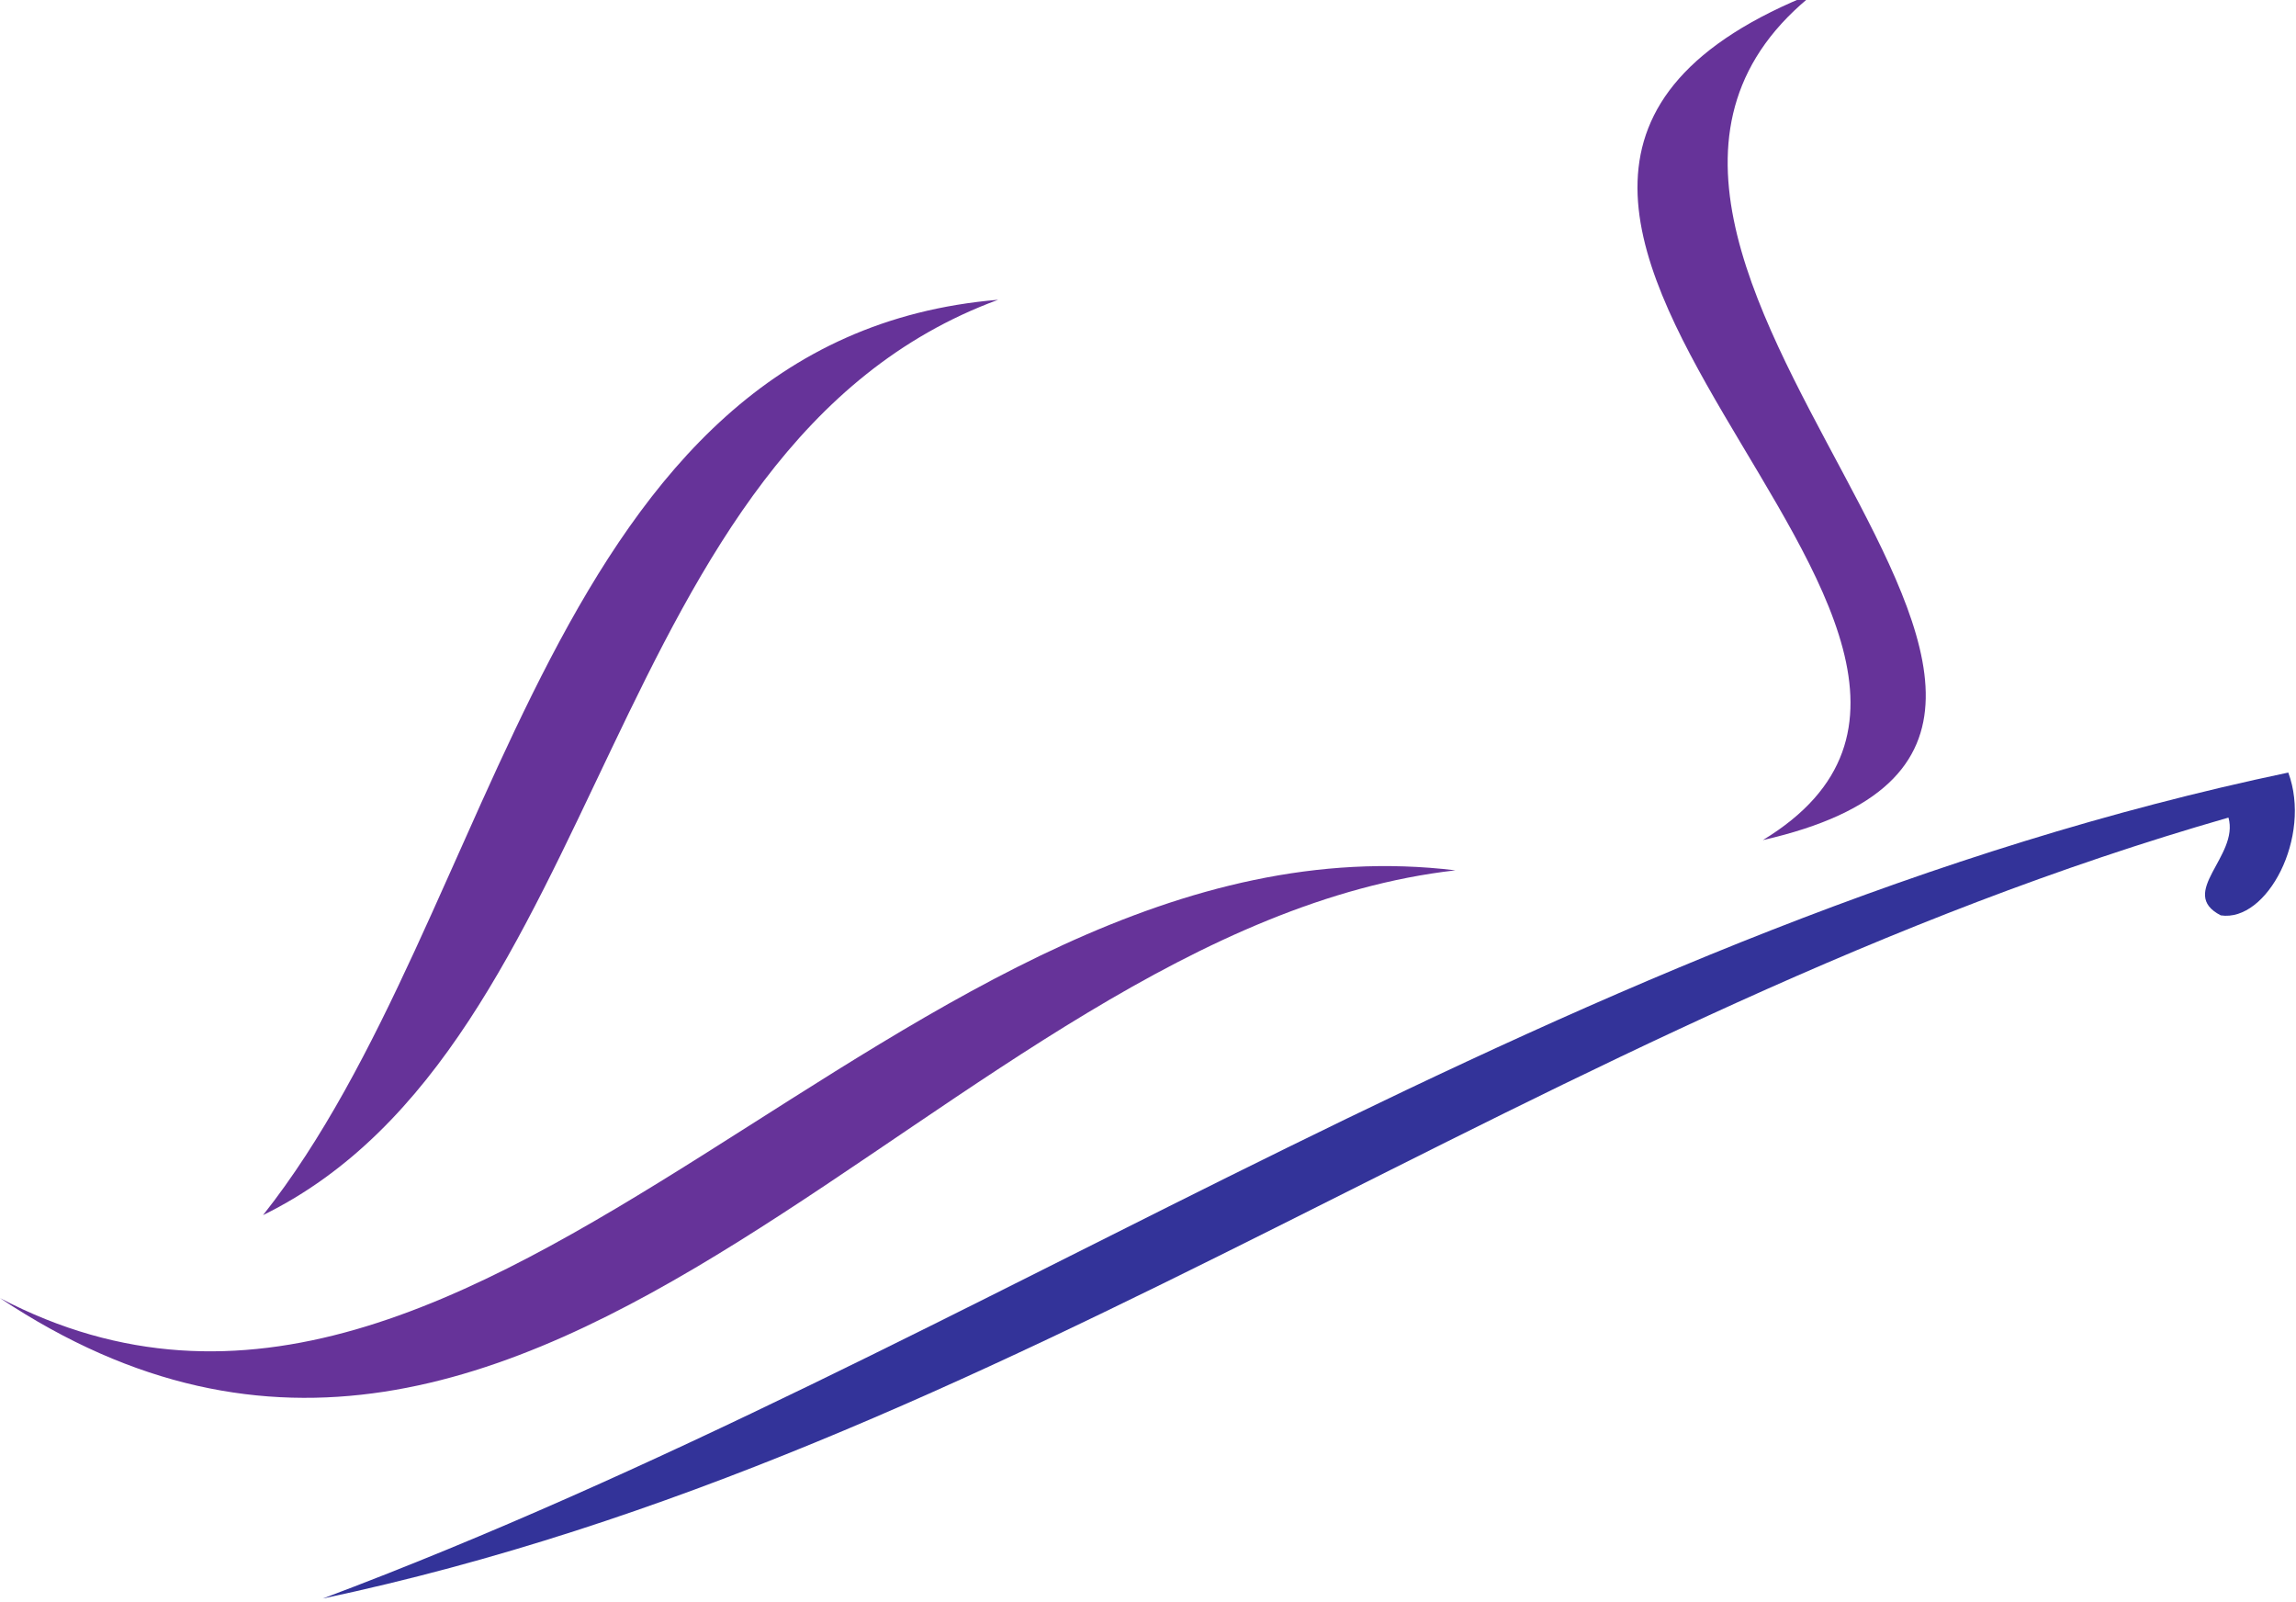
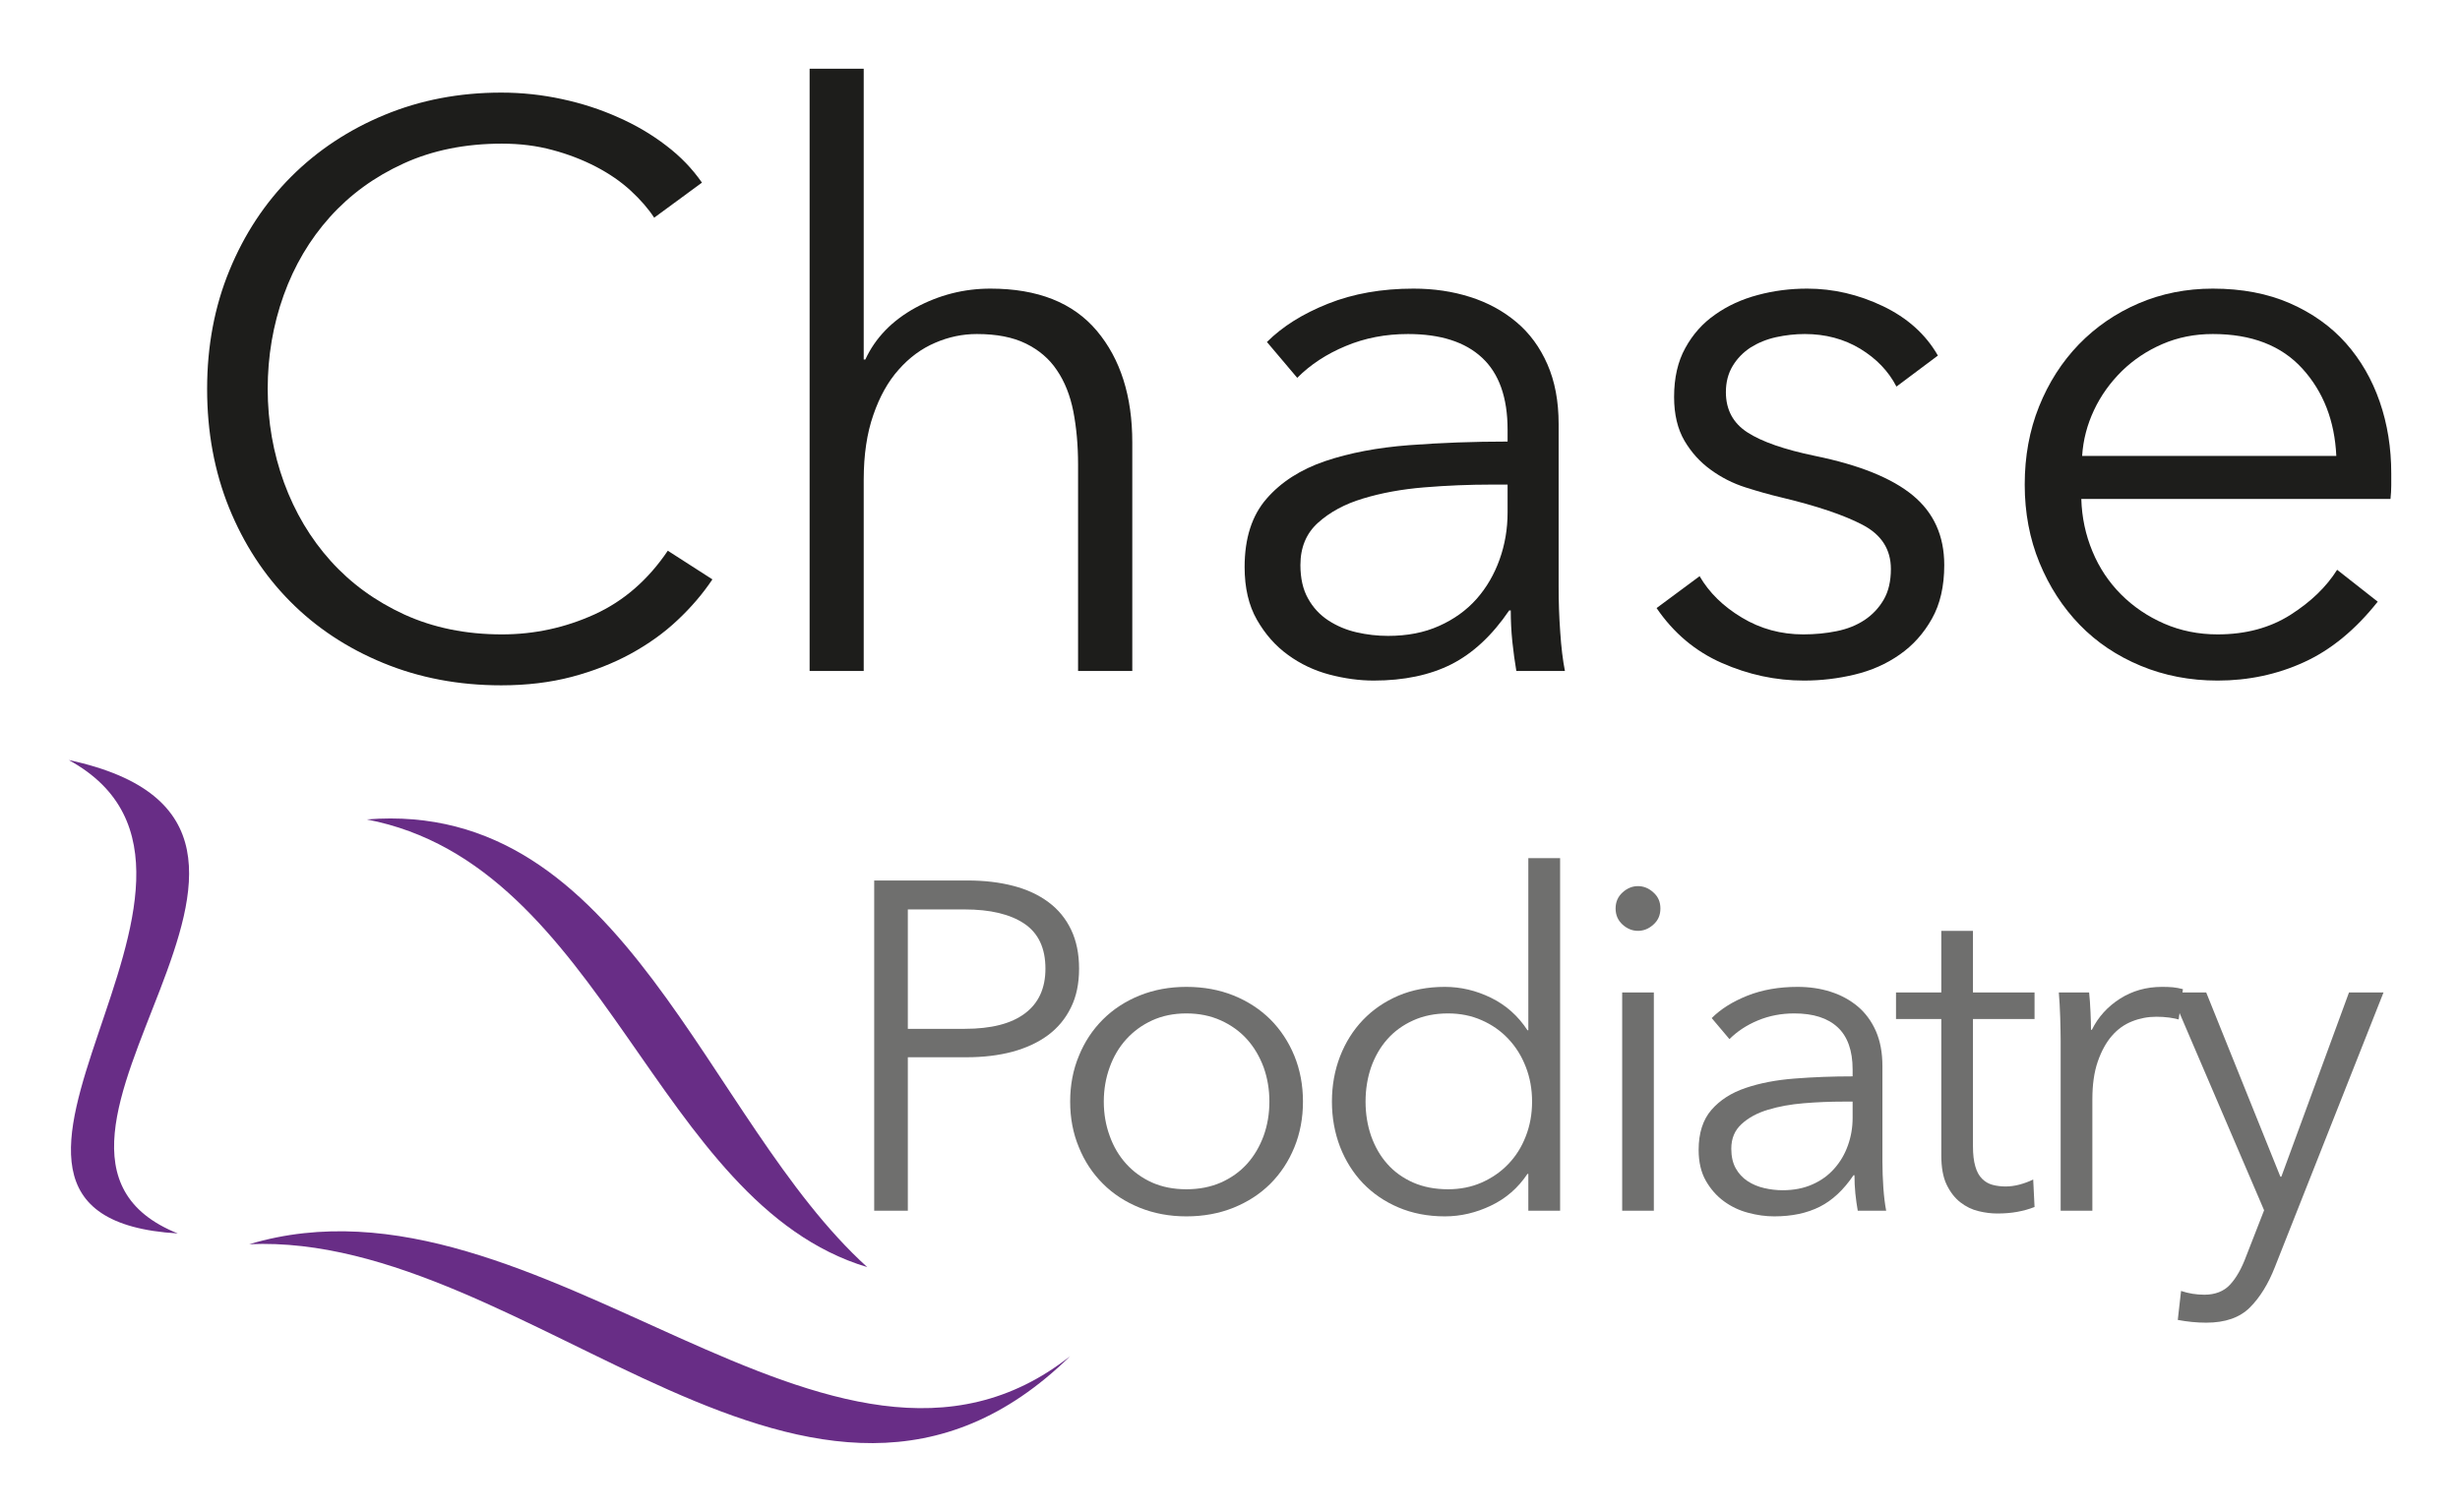
- <svg xmlns="http://www.w3.org/2000/svg" version="1.2" baseProfile="tiny" x="0px" y="0px" width="357px" height="249px" viewBox="0 1.2 357 249" xml:space="preserve">
-   <defs>
- </defs>
-   <path fill-rule="evenodd" fill="#663399" d="M282.3,0c-51.9,40.6,66.1,114.9-8.2,131.8C327.3,99.5,202,31.6,282.3,0z" />
-   <path fill-rule="evenodd" fill="#663399" d="M155.2,47.8c-62,22.8-60.1,115.7-114.3,142.3C78,143.3,84.8,53.7,155.2,47.8z" />
-   <path fill-rule="evenodd" fill="#333399" d="M355.8,121.3c3.7,10-3.3,23.3-10.5,22.2c-6.8-3.5,2.9-9.2,1.2-15.2  C239.5,159,157.4,227,50.2,249.7C154.3,210.6,243.9,144.8,355.8,121.3z" />
-   <path fill-rule="evenodd" fill="#663399" d="M226.3,136.5C146.5,145.6,84.3,259.1,0,203C75.8,242.7,140.3,126.1,226.3,136.5z" />
+ <svg xmlns="http://www.w3.org/2000/svg" version="1.1" id="Layer_1" x="0px" y="0px" width="3578.75px" height="2200px" viewBox="0 0 3578.75 2200" enable-background="new 0 0 3578.75 2200" xml:space="preserve">
+   <g>
+     <path fill="#1D1D1B" d="M1036.404,843.089c-13.967,20.866-30.817,40.614-50.576,59.158c-19.622,18.584-42.434,34.93-68.324,49.095   c-25.864,14.122-54.497,25.317-85.762,33.589c-31.235,8.229-65.498,12.327-102.612,12.327c-61.886,0-119.012-10.86-171.606-32.497   c-52.48-21.579-97.739-51.528-135.584-89.748c-37.925-38.304-67.398-83.704-88.754-136.269   c-21.218-52.551-31.88-110.112-31.88-172.796c0-62.417,10.86-120.092,32.551-172.669c21.579-52.523,51.531-97.897,89.792-136.229   c38.206-38.206,83.523-68.209,135.667-89.806c52.173-21.608,108.714-32.494,169.815-32.494c30.089,0,59.702,3.19,88.616,9.487   c29.083,6.228,56.206,15.088,81.645,26.535c25.669,11.278,48.788,24.967,69.613,40.963c21.021,15.927,38.232,33.91,52.199,54.022   L951.68,316.78c-8.509-13.113-19.986-26.268-34.176-39.381c-14.331-13.196-31.127-24.701-50.439-34.807   c-19.284-9.977-40.39-18.192-63.173-24.265c-22.783-6.243-47.329-9.292-73.64-9.292c-53.322,0-101.044,9.627-143.114,28.857   c-42.181,19.243-77.897,45.274-107.283,78.009c-29.335,32.746-51.726,70.645-67.206,113.807   c-15.449,43.159-23.202,88.588-23.202,136.24c0,47.819,8.06,93.291,23.789,136.45c15.844,43.147,38.346,81.061,67.794,113.821   c29.415,32.706,65.105,58.653,107.2,78.009c42.181,19.229,89.456,28.914,142.022,28.914c47.217,0,92.001-9.742,134.518-29.054   c42.491-19.327,78.095-50.241,106.728-92.703L1036.404,843.089z" />
+     <path fill="#1D1D1B" d="M1258.841,523.178c14.666-31.685,39.072-56.79,73.053-75.432c34.065-18.475,70.367-27.753,108.966-27.753   c68.854,0,120.356,20.476,154.81,61.411c34.4,40.992,51.557,95.082,51.557,162.368v332.605h-78.874V676.172   c0-28.564-2.408-54.454-6.942-77.728c-4.617-23.176-12.456-42.993-23.818-59.662c-11.029-16.652-26.283-29.556-45.148-38.822   c-18.951-9.321-42.715-13.895-71.29-13.895c-20.883,0-41.118,4.213-60.88,12.806c-19.676,8.409-37.226,21.298-52.649,38.722   c-15.618,17.369-27.905,39.438-37.085,66.128c-9.349,26.589-14.024,58.12-14.024,94.466v278.19h-78.708V100h78.708v423.178   H1258.841z" />
+     <path fill="#1D1D1B" d="M2193.201,625.343c0-46.842-12.373-81.803-37.143-104.81c-24.66-23.021-60.628-34.469-107.791-34.469   c-32.439,0-62.585,5.738-90.519,17.466c-27.736,11.488-51.333,26.968-70.562,46.28l-44.085-52.144   c22.448-22.422,51.949-41.035,88.728-55.672c36.724-14.681,78.178-22.001,124.584-22.001c29.361,0,56.819,4.016,82.319,12.175   c25.526,8.088,47.919,20.252,67.203,36.458c19.424,16.288,34.371,36.779,45.205,61.494c10.86,24.701,16.317,53.643,16.317,86.922   v237.648c0,20.84,0.699,42.574,2.322,64.965c1.456,22.365,3.781,41.27,6.83,56.721h-70.674c-2.267-13.07-4.17-27.458-5.85-42.809   c-1.568-15.592-2.267-30.593-2.267-45.288h-2.296c-24.686,36.343-52.789,62.431-83.996,78.301   c-31.322,15.815-69.109,23.763-112.967,23.763c-21.049,0-42.462-2.966-64.406-8.705c-22.084-5.836-42.181-15.34-60.264-28.521   c-18.332-13.21-33.308-30.229-45.314-51.207c-12.009-20.937-17.942-46.521-17.942-76.707c0-41.984,10.665-75.082,31.909-99.476   c21.215-24.434,49.682-42.586,85.203-54.707c35.575-12.006,76.272-19.734,122.259-23.23c45.959-3.5,93.655-5.248,143.197-5.248   V625.343z M2169.968,705.154c-32.497,0-65.019,1.33-97.963,4.044c-32.777,2.66-62.531,8.16-89.232,16.277   c-26.675,8.034-48.366,19.874-65.469,35.337c-17.045,15.409-25.5,35.91-25.5,61.411c0,19.298,3.669,35.506,11.058,48.633   c7.277,13.21,17.102,23.804,29.585,31.992c12.316,8.02,26.059,13.826,41.061,17.269c15.03,3.471,30.399,5.208,45.847,5.208   c27.767,0,52.483-4.718,74.119-14.457c21.579-9.587,39.857-22.714,54.692-39.396c14.583-16.587,25.695-35.758,33.419-57.409   c7.724-21.551,11.616-44.434,11.616-68.324v-40.585H2169.968z" />
+     <path fill="#1D1D1B" d="M2758.905,562.545c-11.588-22.462-29.249-40.766-52.76-55.082c-23.597-14.193-50.438-21.399-80.585-21.399   c-13.881,0-27.848,1.582-41.677,4.574c-13.967,3.081-26.337,8.232-37.168,15.019c-10.748,7.068-19.427,15.91-25.947,26.701   c-6.635,10.874-9.992,23.637-9.992,38.263c0,25.555,10.467,45.062,31.319,58.567c20.909,13.548,53.74,25.01,98.524,34.259   c64.182,13.141,111.569,32.219,142.079,57.381c30.479,25.133,45.761,58.891,45.761,101.394c0,30.929-5.987,57.002-18.025,78.261   c-11.978,21.284-27.512,38.682-46.965,52.173c-19.287,13.52-41.035,23.147-65.469,28.983c-24.268,5.836-48.788,8.705-73.557,8.705   c-41.006,0-80.78-8.521-119.517-25.583c-38.544-16.962-70.172-43.551-94.97-79.923l62.586-46.38   c13.91,23.944,34.371,43.987,61.494,60.25c27.011,16.288,56.762,24.434,89.316,24.434c16.905,0,33.225-1.568,48.59-4.703   c15.506-3.121,28.885-8.495,40.668-16.274c11.476-7.67,20.771-17.538,27.768-29.559c6.942-11.952,10.441-26.802,10.441-44.672   c0-28.55-13.883-49.975-41.23-64.251c-27.318-14.302-67.037-27.653-118.791-39.997c-16.26-3.821-33.362-8.705-51.585-14.486   c-18.108-5.778-34.958-14.302-50.324-25.512c-15.618-11.224-28.355-25.331-38.346-42.293   c-9.966-17.031-15.116-38.289-15.116-63.732c0-27.851,5.403-51.657,16.349-71.305c10.774-19.705,25.217-36.022,43.469-48.662   c17.997-12.749,38.793-22.307,61.995-28.424c23.15-6.24,47.051-9.278,71.823-9.278c37.871,0,74.48,8.51,110.084,25.472   c35.575,17.031,62.333,40.978,80.052,71.947L2758.905,562.545z" />
+     <path fill="#1D1D1B" d="M3478.749,688.92c0,5.388,0,11.195,0,17.355c0,6.254-0.418,12.806-1.118,19.745h-449.8   c0.782,27.025,6.243,52.511,16.292,76.512c9.934,24.001,23.929,44.784,41.62,62.514c17.773,17.802,38.682,31.981,62.614,42.434   c23.904,10.384,49.96,15.661,77.728,15.661c40.978,0,76.272-9.544,106.083-28.481c29.751-18.934,52.227-40.737,67.845-65.523   l59.032,46.395c-32.468,40.963-68.266,70.339-107.229,88.054c-38.963,17.845-80.975,26.759-125.73,26.759   c-40.221,0-77.533-7.234-111.875-21.525c-34.428-14.288-64.013-34.133-88.757-59.616c-24.686-25.543-44.225-55.658-58.527-90.465   c-14.276-34.764-21.413-72.649-21.413-113.583c0-40.949,6.859-78.848,20.854-113.638c13.967-34.807,33.279-64.896,57.937-90.451   c24.715-25.414,53.715-45.343,87.051-59.659c33.222-14.219,69.189-21.413,107.817-21.413c42.405,0,79.883,7.194,112.351,21.413   c32.497,14.317,59.479,33.546,81.199,57.925c21.637,24.434,37.982,52.732,49.206,85.16   C3473.209,617.043,3478.749,651.861,3478.749,688.92z M3398.812,663.449c-2.353-51.067-18.811-93.374-49.321-126.988   c-30.537-33.643-73.947-50.396-130.319-50.396c-26.395,0-50.579,4.801-73.082,14.471c-22.448,9.656-42.181,22.798-59.172,39.338   c-16.879,16.695-30.565,35.589-40.556,56.848c-10.02,21.273-15.844,43.428-17.326,66.727H3398.812z" />
+   </g>
+   <g>
+     <path fill="#6F6F6E" d="M1271.771,1281.257h135.836c24.491,0,46.575,2.631,66.421,7.81c19.957,5.151,37.031,13.127,51.304,23.763   c14.302,10.608,25.191,23.958,32.918,40.08c7.641,16.068,11.559,34.933,11.559,56.624c0,21.749-3.918,40.671-11.897,56.707   c-7.919,16.094-18.92,29.418-33.222,40.055c-14.331,10.608-31.491,18.584-51.614,24.127c-20.209,5.374-42.488,8.06-66.842,8.06   h-85.535v223.277h-48.928V1281.257z M1320.699,1497.117h82.738c38.458,0,67.708-7.446,87.582-22.422   c19.928-14.918,29.863-36.638,29.863-65.16c0-29.837-10.244-51.668-30.843-65.523c-20.545-13.715-49.375-20.631-86.601-20.631   h-82.738V1497.117z" />
+     <path fill="#6F6F6E" d="M1895.526,1603.031c0,24.016-4.199,46.128-12.482,66.421c-8.341,20.404-19.986,38.094-34.905,53.041   c-14.947,14.918-32.886,26.532-53.712,34.959c-20.826,8.369-43.609,12.568-68.547,12.568c-24.379,0-46.968-4.199-67.791-12.568   c-20.909-8.427-38.739-20.04-53.603-34.959c-15.002-14.947-26.73-32.637-34.959-53.041c-8.481-20.292-12.68-42.405-12.68-66.421   c0-23.961,4.199-46.157,12.68-66.532c8.229-20.35,19.957-38.011,34.959-53.013c14.864-14.807,32.694-26.535,53.603-34.933   c20.823-8.341,43.411-12.482,67.791-12.482c24.939,0,47.722,4.142,68.547,12.482c20.826,8.398,38.765,20.126,53.712,34.933   c14.918,15.001,26.564,32.663,34.905,53.013C1891.328,1556.874,1895.526,1579.069,1895.526,1603.031z M1846.684,1603.031   c0-17.69-2.797-34.259-8.395-49.992c-5.767-15.449-13.743-29.109-24.102-40.639c-10.438-11.588-23.118-20.714-38.037-27.487   c-14.975-6.773-31.657-10.218-50.27-10.218c-18.53,0-35.127,3.445-49.877,10.218c-14.724,6.773-27.151,15.899-37.647,27.487   c-10.441,11.531-18.475,25.191-24.015,40.639c-5.71,15.732-8.564,32.302-8.564,49.992c0,17.633,2.855,34.314,8.564,49.848   c5.54,15.592,13.574,29.195,24.015,40.7c10.496,11.559,22.924,20.571,37.647,27.206c14.75,6.521,31.347,9.797,49.877,9.797   c18.613,0,35.294-3.276,50.27-9.797c14.919-6.635,27.598-15.646,38.037-27.206c10.359-11.505,18.335-25.108,24.102-40.7   C1843.887,1637.344,1846.684,1620.663,1846.684,1603.031z" />
+     <path fill="#6F6F6E" d="M2222.086,1708.216c-13.574,20.376-31.239,35.773-53.013,46.128   c-21.694,10.413-44.056,15.675-67.177,15.675c-24.855,0-47.415-4.451-67.484-12.99c-20.152-8.536-37.254-20.376-51.64-35.24   c-14.219-14.973-25.36-32.608-33.282-52.927c-7.836-20.49-11.837-42.322-11.837-65.833c0-23.511,4.001-45.569,11.837-65.862   c7.922-20.376,19.063-38.037,33.282-52.927c14.385-14.976,31.488-26.759,51.64-35.38c20.069-8.51,42.629-12.792,67.484-12.792   c23.121,0,45.483,5.262,67.177,15.87c21.774,10.636,39.438,26.423,53.013,47.191h1.287v-250.397h46.24v513.027h-46.24v-53.546   H2222.086z M1986.579,1603.031c0,17.633,2.686,34.314,8.034,49.848c5.512,15.592,13.267,29.195,23.483,40.7   c10.189,11.559,22.729,20.571,37.701,27.206c14.864,6.521,31.826,9.797,50.857,9.797c17.69,0,34.036-3.276,48.871-9.797   c14.893-6.635,27.851-15.48,38.682-26.87c10.917-11.336,19.427-24.772,25.443-40.39c6.131-15.563,9.18-32.525,9.18-50.493   c0-18.137-3.049-34.933-9.18-50.605c-6.016-15.621-14.526-29.224-25.443-40.754c-10.831-11.533-23.789-20.602-38.682-27.094   c-14.835-6.607-31.181-9.883-48.871-9.883c-19.031,0-35.993,3.445-50.857,10.218c-14.973,6.773-27.512,15.899-37.701,27.487   c-10.215,11.531-17.971,25.191-23.483,40.639C1989.265,1568.771,1986.579,1585.34,1986.579,1603.031z" />
+     <path fill="#6F6F6E" d="M2415.524,1321.954c0,9.573-3.273,17.355-10.244,23.514c-6.69,6.099-14.219,9.068-22.419,9.068   c-8.117,0-15.563-2.969-22.365-9.068c-6.747-6.159-10.161-13.941-10.161-23.514c0-9.432,3.414-17.24,10.161-23.342   c6.801-6.159,14.248-9.152,22.365-9.152c8.2,0,15.729,2.992,22.419,9.152C2412.251,1304.714,2415.524,1312.521,2415.524,1321.954z    M2405.979,1761.762h-46.071v-317.603h46.071V1761.762z" />
+     <path fill="#6F6F6E" d="M2695.145,1556.232c0-27.375-7.278-47.836-21.694-61.299c-14.497-13.548-35.546-20.238-63.199-20.238   c-18.98,0-36.667,3.445-52.93,10.218c-16.262,6.773-30.034,15.841-41.341,27.177l-25.836-30.594   c13.073-13.127,30.399-24.013,51.949-32.634c21.525-8.51,45.735-12.792,72.941-12.792c17.159,0,33.281,2.322,48.171,7.108   c14.976,4.787,28.045,11.898,39.41,21.359c11.281,9.516,20.069,21.551,26.423,35.939c6.326,14.497,9.461,31.488,9.461,50.94   v139.109c0,12.287,0.501,24.939,1.37,38.066c0.951,13.073,2.324,24.156,4.087,33.17h-41.342c-1.37-7.615-2.548-16.01-3.5-25.108   c-0.894-9.069-1.258-17.802-1.258-26.478h-1.427c-14.388,21.327-30.763,36.581-49.066,45.819   c-18.587,9.349-40.473,14.024-66.281,14.024c-12.233,0-24.772-1.708-37.647-5.151c-12.933-3.359-24.687-8.931-35.294-16.655   c-10.694-7.782-19.51-17.744-26.535-30.032c-6.97-12.233-10.47-27.209-10.47-44.896c0-24.549,6.271-43.973,18.616-58.22   c12.482-14.302,29.051-24.967,49.989-31.992c20.768-7.025,44.643-11.617,71.542-13.631c26.842-2.098,54.944-3.161,83.859-3.161   V1556.232z M2681.542,1603.031c-18.977,0-38.094,0.754-57.381,2.35c-19.229,1.596-36.555,4.732-52.23,9.516   c-15.618,4.675-28.409,11.645-38.26,20.742c-10.02,9.04-15.03,21.021-15.03,35.856c0,11.362,2.181,20.851,6.437,28.547   c4.282,7.727,10.103,13.941,17.269,18.699c7.223,4.729,15.254,8.06,24.185,10.132c8.788,2.015,17.575,3.107,26.813,3.107   c16.263,0,30.763-2.826,43.414-8.51c12.677-5.569,23.259-13.322,31.823-23.09c8.65-9.742,15.171-20.826,19.705-33.589   c4.563-12.651,6.859-26.002,6.859-40.026v-23.735H2681.542z" />
+     <path fill="#6F6F6E" d="M2959.815,1482.812h-89.594v185.324c0,11.783,1.175,21.496,3.442,29.221   c2.21,7.699,5.457,13.66,9.851,17.971c4.256,4.225,9.266,7.303,15.257,8.842c5.85,1.542,12.175,2.353,18.919,2.353   c6.326,0,13.073-0.868,20.04-2.688c7.082-1.903,13.743-4.311,20.126-7.472l1.958,39.997c-8.088,3.247-16.624,5.543-25.469,7.137   c-8.79,1.596-18.363,2.35-28.831,2.35c-8.51,0-17.661-1.089-27.151-3.414c-9.544-2.239-18.249-6.495-26.449-12.82   c-8.117-6.351-14.778-14.918-20.011-25.778c-5.237-10.86-7.756-25.162-7.756-42.795v-198.227h-65.888v-38.653h65.888v-89.622   h46.073v89.622h89.594V1482.812z" />
+     <path fill="#6F6F6E" d="M2997.156,1480.743c-0.421-13.548-1.12-25.667-2.015-36.584h44.084c0.837,8.593,1.565,18.025,1.986,28.55   c0.476,10.413,0.728,18.977,0.728,25.778h1.287c9.152-18.584,22.783-33.614,40.837-45.202   c18.083-11.476,38.43-17.214,61.018-17.214c5.879,0,11.253,0.14,15.982,0.588c4.786,0.476,9.602,1.399,14.612,2.743l-6.214,44.085   c-2.659-0.868-7.194-1.737-13.603-2.743c-6.214-0.84-12.597-1.204-18.865-1.204c-12.147,0-23.987,2.21-35.323,6.718   c-11.336,4.477-21.244,11.588-29.587,21.327c-8.283,9.656-15.059,22.055-20.318,37.226c-5.208,15.059-7.839,33.253-7.839,54.469   v162.483h-46.128v-247.657C2997.798,1505.512,2997.52,1494.374,2997.156,1480.743z" />
+     <path fill="#6F6F6E" d="M3317.416,1712.22h1.456l98.413-268.061h50.212l-158.115,399.782c-9.573,24.434-21.608,43.97-36.329,58.693   c-14.669,14.666-35.772,22.084-63.537,22.084c-14.024,0-27.71-1.456-41.342-4.001l4.787-42.181   c10.831,3.637,22.112,5.486,33.895,5.486c15.787,0,28.352-4.927,37.338-14.612c9.097-9.797,16.934-23.623,23.652-41.789   l25.919-66.475l-135.833-316.987h51.585L3317.416,1712.22z" />
+   </g>
+   <g>
+     <path fill="#682D86" d="M100.001,1105.985c309.626,169.029-248.577,664.647,158.619,688.887   C-50.585,1670.878,551.843,1202.578,100.001,1105.985z" />
+     <path fill="#682D86" d="M533.397,1192.417c347.411,66.057,418.759,558.399,728.271,651.466   C1024.733,1629.173,910.393,1161.91,533.397,1192.417z" />
+     <path fill="#682D86" d="M362.659,1810.547c408.541-18.361,820.217,529.318,1194.189,162.902   C1211.145,2246.239,785.25,1684.034,362.659,1810.547z" />
+   </g>
</svg>
